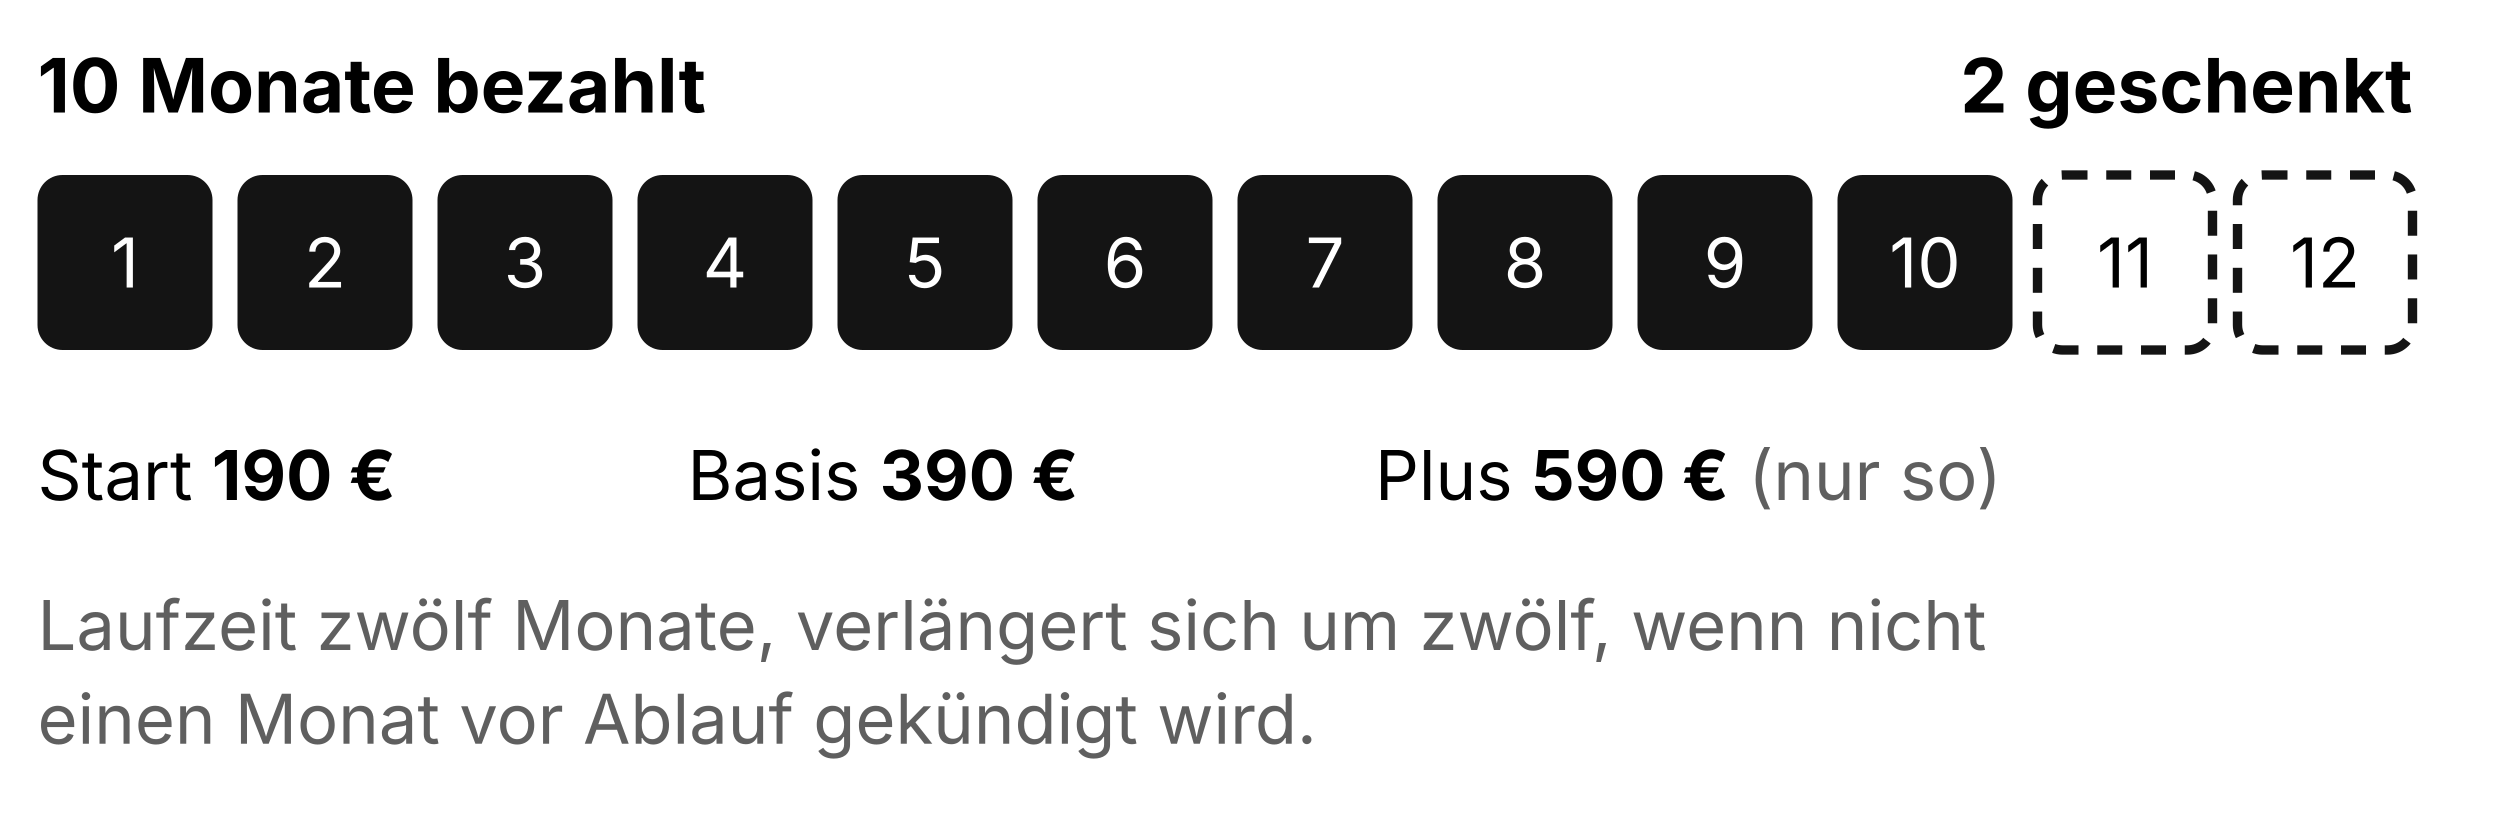
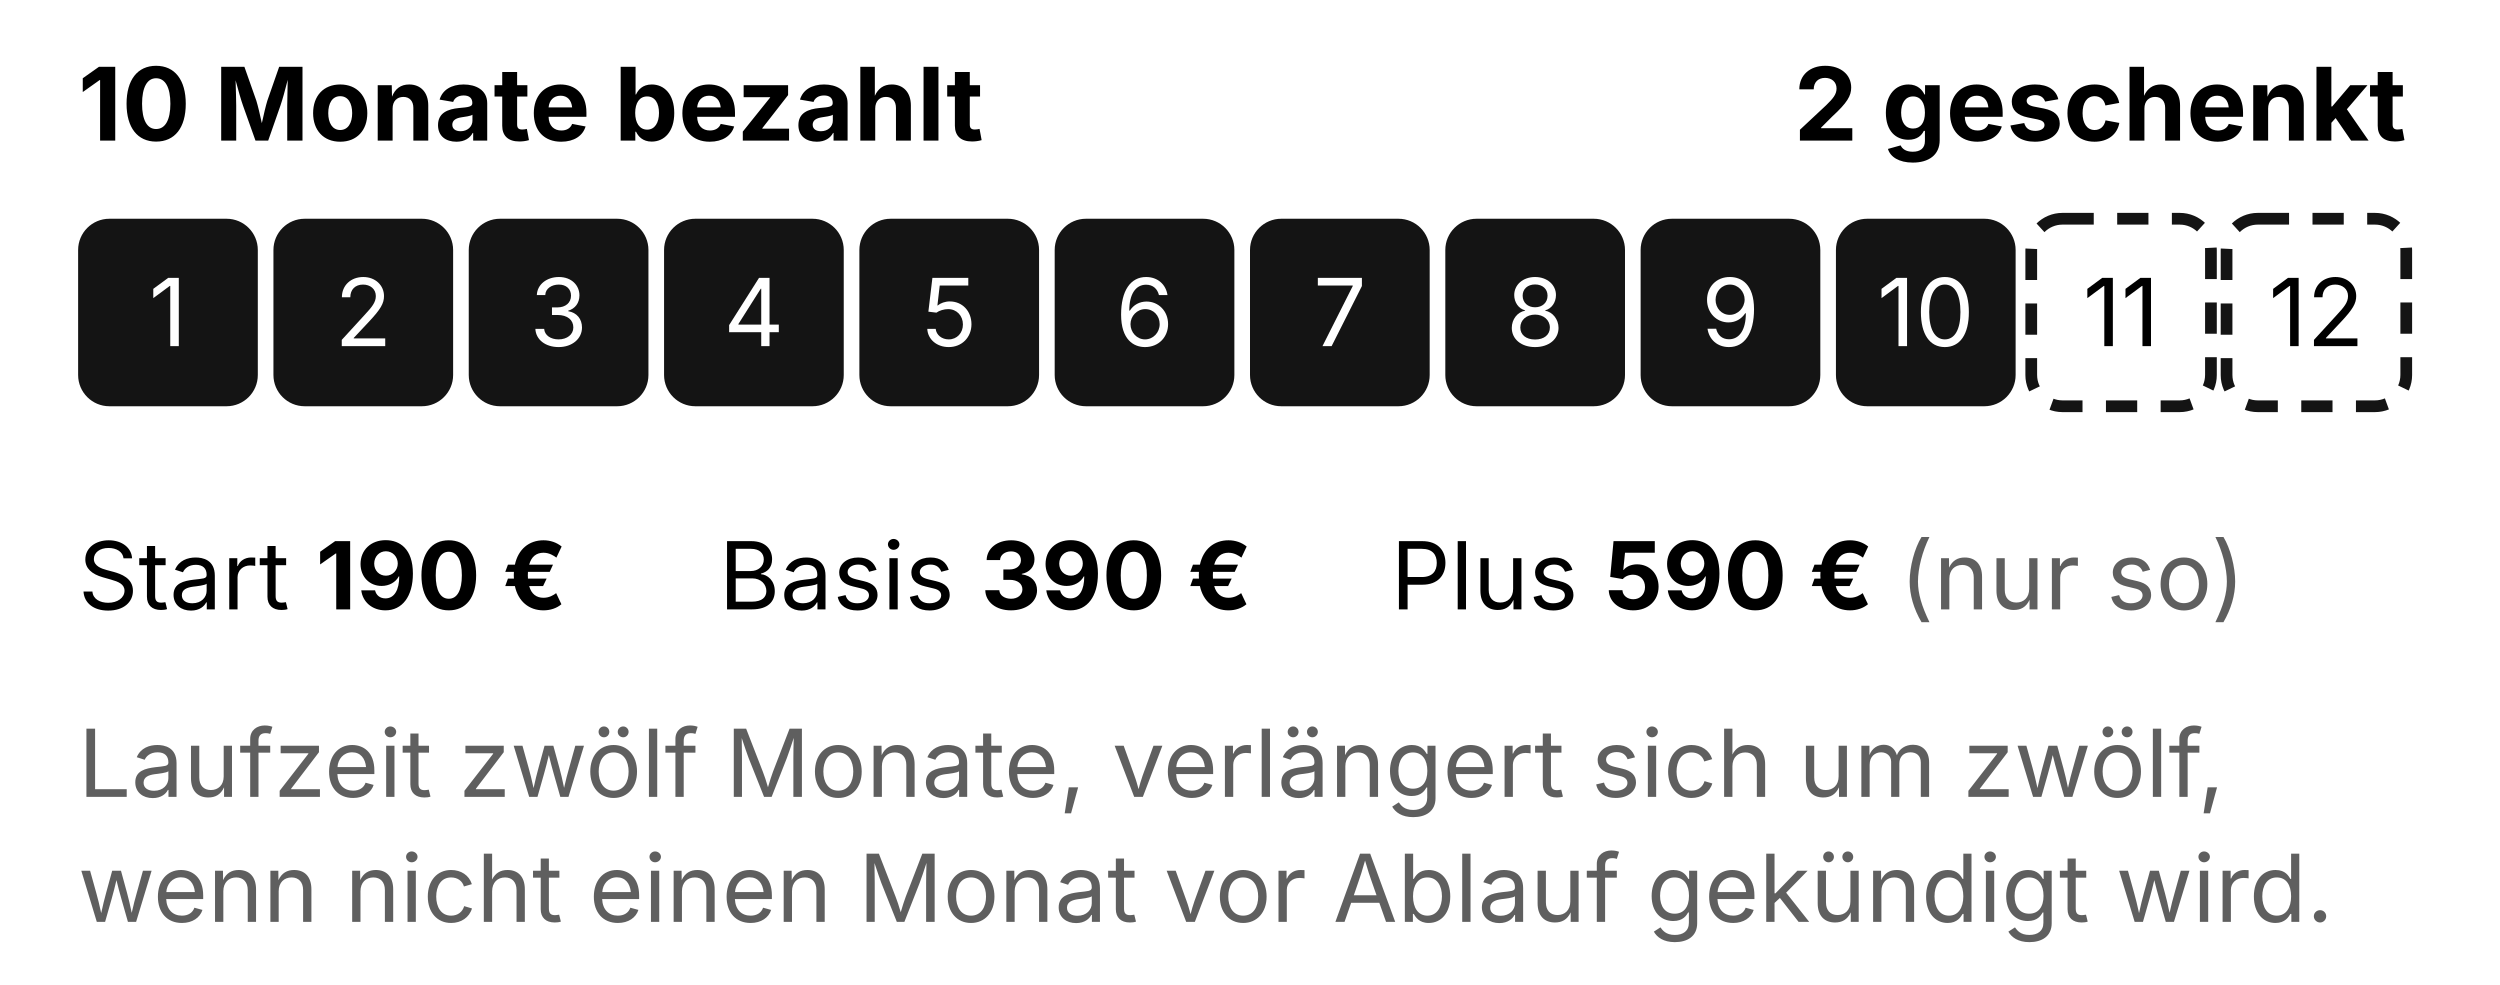
- <svg xmlns="http://www.w3.org/2000/svg" viewBox="0 0 400 130" role="img" aria-labelledby="hj-t hj-d" fill="currentColor" font-family="Inter, system-ui, sans-serif" font-size="12">
+ <svg xmlns="http://www.w3.org/2000/svg" id="g-hj" viewBox="0 0 320 126" role="img" aria-labelledby="hj-t hj-d" fill="currentColor" font-family="Inter, system-ui, sans-serif" font-size="12">
  <style>
-     .ink{fill:var(--lk-ink,#141414)}.f2{fill:var(--lk-f2,#e2e7ec)}.on{fill:var(--lk-paper,#ffffff)}
-     .frei{fill:none;stroke:var(--lk-ink,#141414);stroke-width:1.5;stroke-dasharray:4 3}.mu{fill:var(--lk-muted,#5f5f5f)}.h{font-weight:700}.s{font-size:11px}
+     #g-hj .ink{fill:var(--lk-ink,#141414)}#g-hj .on{fill:var(--lk-paper,#ffffff)}
+     #g-hj .frei{fill:none;stroke:var(--lk-ink,#141414);stroke-width:1.5;stroke-dasharray:4 3}#g-hj .mu{fill:var(--lk-muted,#5f5f5f)}#g-hj .h{font-weight:700}#g-hj .t{font-size:13px;font-weight:700}
  </style>
  <g>
-     <rect class="ink" x="6" y="28" width="28" height="28" rx="4" />
-     <rect class="ink" x="38" y="28" width="28" height="28" rx="4" />
-     <rect class="ink" x="70" y="28" width="28" height="28" rx="4" />
-     <rect class="ink" x="102" y="28" width="28" height="28" rx="4" />
-     <rect class="ink" x="134" y="28" width="28" height="28" rx="4" />
-     <rect class="ink" x="166" y="28" width="28" height="28" rx="4" />
-     <rect class="ink" x="198" y="28" width="28" height="28" rx="4" />
-     <rect class="ink" x="230" y="28" width="28" height="28" rx="4" />
-     <rect class="ink" x="262" y="28" width="28" height="28" rx="4" />
-     <rect class="ink" x="294" y="28" width="28" height="28" rx="4" />
-     <rect class="frei" x="326" y="28" width="28" height="28" rx="4" />
-     <rect class="frei" x="358" y="28" width="28" height="28" rx="4" />
+     <rect class="ink" x="10" y="28" width="23" height="24" rx="4" />
+     <rect class="ink" x="35" y="28" width="23" height="24" rx="4" />
+     <rect class="ink" x="60" y="28" width="23" height="24" rx="4" />
+     <rect class="ink" x="85" y="28" width="23" height="24" rx="4" />
+     <rect class="ink" x="110" y="28" width="23" height="24" rx="4" />
+     <rect class="ink" x="135" y="28" width="23" height="24" rx="4" />
+     <rect class="ink" x="160" y="28" width="23" height="24" rx="4" />
+     <rect class="ink" x="185" y="28" width="23" height="24" rx="4" />
+     <rect class="ink" x="210" y="28" width="23" height="24" rx="4" />
+     <rect class="ink" x="235" y="28" width="23" height="24" rx="4" />
+     <rect class="frei" x="260" y="28" width="23" height="24" rx="4" />
+     <rect class="frei" x="285" y="28" width="23" height="24" rx="4" />
  </g>
-   <g class="s on" text-anchor="middle">
-     <text x="20" y="46">1</text>
-     <text x="52" y="46">2</text>
-     <text x="84" y="46">3</text>
-     <text x="116" y="46">4</text>
-     <text x="148" y="46">5</text>
-     <text x="180" y="46">6</text>
-     <text x="212" y="46">7</text>
-     <text x="244" y="46">8</text>
-     <text x="276" y="46">9</text>
-     <text x="308" y="46">10</text>
+   <g class="on" text-anchor="middle">
+     <text x="21.5" y="44.3">1</text>
+     <text x="46.5" y="44.3">2</text>
+     <text x="71.5" y="44.3">3</text>
+     <text x="96.5" y="44.3">4</text>
+     <text x="121.5" y="44.3">5</text>
+     <text x="146.5" y="44.3">6</text>
+     <text x="171.5" y="44.3">7</text>
+     <text x="196.5" y="44.3">8</text>
+     <text x="221.5" y="44.3">9</text>
+     <text x="246.5" y="44.3">10</text>
  </g>
-   <g class="s" text-anchor="middle">
-     <text x="340" y="46">11</text>
-     <text x="372" y="46">12</text>
+   <g text-anchor="middle">
+     <text x="271.5" y="44.3">11</text>
+     <text x="296.5" y="44.3">12</text>
  </g>
-   <text class="h" x="6" y="18">10 Monate bezahlt</text>
-   <text class="h" x="386" y="18" text-anchor="end">2 geschenkt</text>
-   <text class="s" x="6" y="80">Start <tspan class="h">190 €</tspan>
+   <text class="t" x="10" y="18">10 Monate bezahlt</text>
+   <text class="t" x="308" y="18" text-anchor="end">2 geschenkt</text>
+   <text x="10" y="78">Start <tspan class="h">190 €</tspan>
  </text>
-   <text class="s" x="110" y="80">Basis <tspan class="h">390 €</tspan>
+   <text x="92" y="78">Basis <tspan class="h">390 €</tspan>
  </text>
-   <text class="s" x="220" y="80">Plus <tspan class="h">590 €</tspan>
+   <text x="178" y="78">Plus <tspan class="h">590 €</tspan>
    <tspan class="mu">(nur so)</tspan>
  </text>
-   <text class="s mu" x="6" y="104">Laufzeit zwölf Monate, verlängert sich um zwölf, wenn nicht</text>
-   <text class="s mu" x="6" y="119">einen Monat vor Ablauf gekündigt wird.</text>
+   <text class="mu" x="10" y="102">Laufzeit zwölf Monate, verlängert sich um zwölf,</text>
+   <text class="mu" x="10" y="118">wenn nicht einen Monat vor Ablauf gekündigt wird.</text>
</svg>
